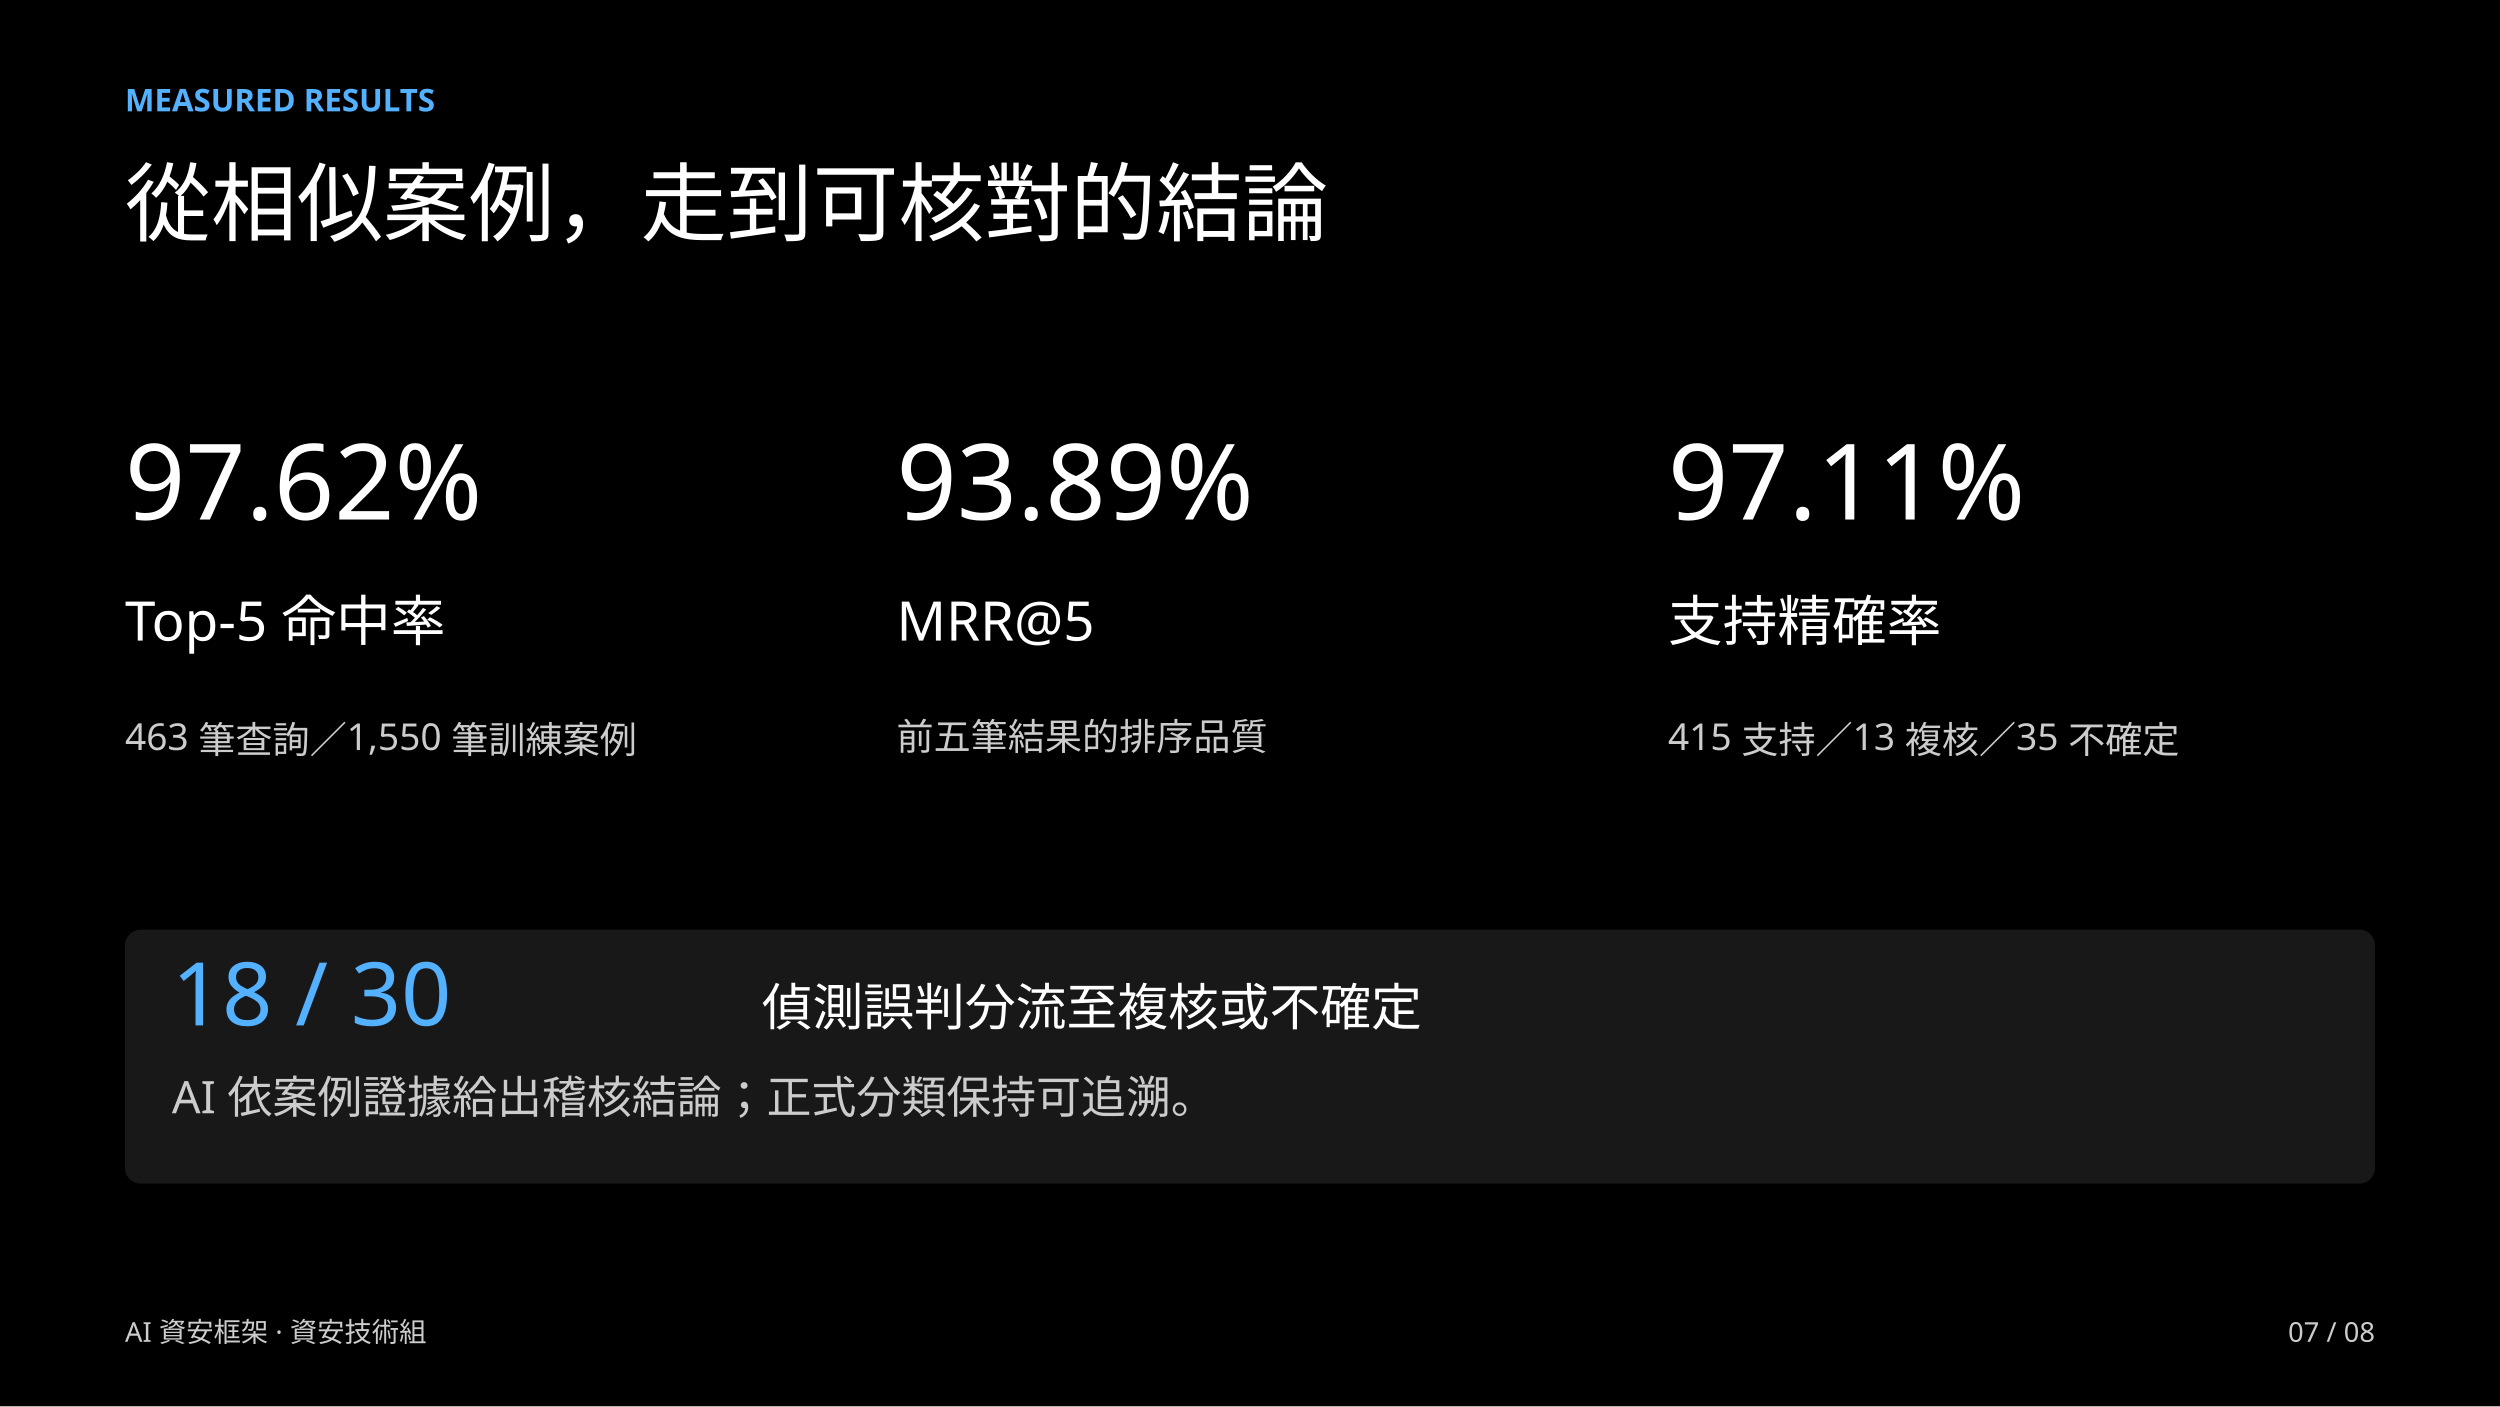
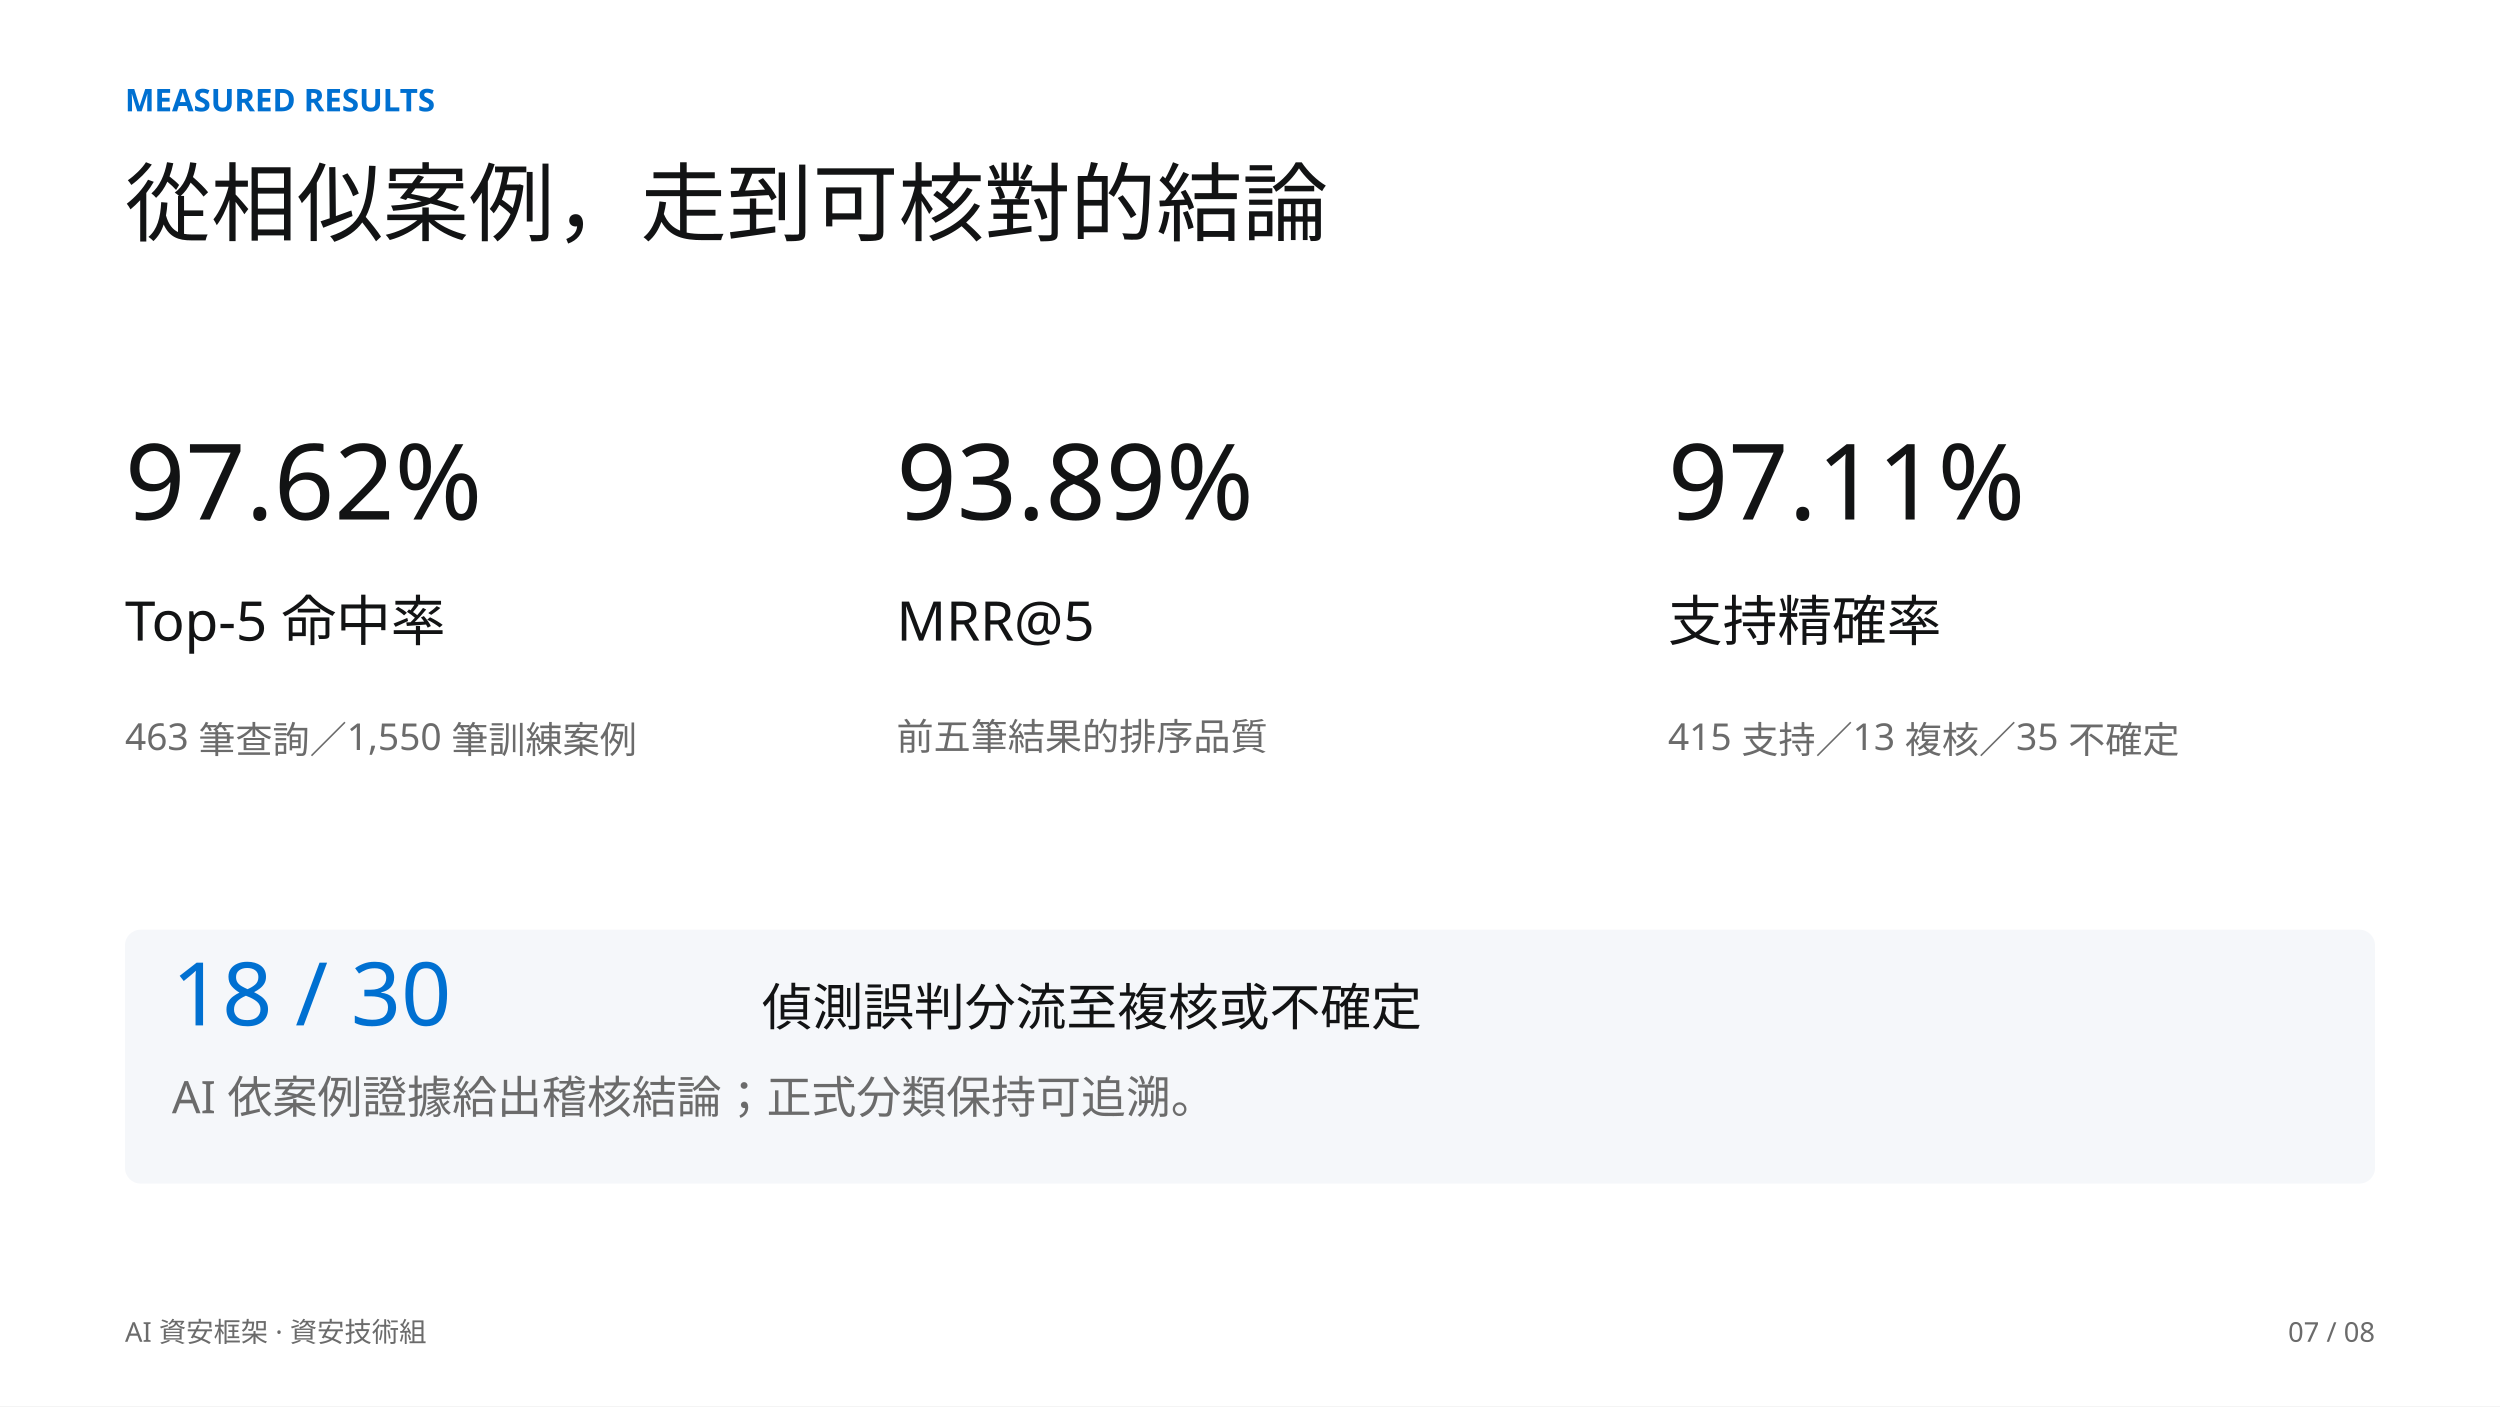
<svg xmlns="http://www.w3.org/2000/svg" width="1280" height="720" viewBox="0 0 1280 720" font-family="Microsoft JhengHei">
-   <rect x="0" y="0" width="1280" height="720" rx="0" fill="#000000" stroke="none" />
-   <text x="64" y="57" font-size="16" fill="#53B1FF" font-weight="600" text-anchor="start">MEASURED RESULTS</text>
-   <text x="64" y="120" font-size="44" fill="#FFFFFF" font-weight="300" text-anchor="start">從相似案例，走到可核對的結論</text>
-   <text x="64" y="266" font-size="54" fill="#FFFFFF" font-weight="300" text-anchor="start">97.62%</text>
-   <text x="64" y="328" font-size="28" fill="#FFFFFF" font-weight="400" text-anchor="start">Top-5 命中率</text>
-   <text x="64" y="384" font-size="19" fill="#CCCCCC" font-weight="400" text-anchor="start">463 筆查詢／1,550 筆訓練案例</text>
-   <text x="459" y="266" font-size="54" fill="#FFFFFF" font-weight="300" text-anchor="start">93.89%</text>
-   <text x="459" y="328" font-size="28" fill="#FFFFFF" font-weight="400" text-anchor="start">MRR@5</text>
-   <text x="459" y="384" font-size="19" fill="#CCCCCC" font-weight="400" text-anchor="start">前五筆結果的排序品質</text>
-   <text x="854" y="266" font-size="54" fill="#FFFFFF" font-weight="300" text-anchor="start">97.11%</text>
-   <text x="854" y="328" font-size="28" fill="#FFFFFF" font-weight="400" text-anchor="start">支持精確率</text>
-   <text x="854" y="384" font-size="19" fill="#CCCCCC" font-weight="400" text-anchor="start">415 支持／13 複核／35 不確定</text>
-   <rect x="64" y="476" width="1152" height="130" rx="8" fill="#181818" stroke="none" />
-   <text x="88" y="525" font-size="45" fill="#53B1FF" font-weight="300" text-anchor="start">18 / 30</text>
-   <text x="390" y="525" font-size="26" fill="#FFFFFF" font-weight="400" text-anchor="start">偵測誤判分流至複核或不確定</text>
-   <text x="88" y="570" font-size="23" fill="#CCCCCC" font-weight="400" text-anchor="start">AI 依案例證據給出稽核結論；正式分類保持可追溯。</text>
-   <text x="64" y="687" font-size="14" fill="#CCCCCC" font-weight="400" text-anchor="start">AI 資安框架 · 資安技術組</text>
-   <text x="1216" y="687" font-size="14" fill="#CCCCCC" font-weight="400" text-anchor="end">07 / 08</text>
+   <rect x="0" y="0" width="1280" height="720" rx="0" fill="#FFFFFF" stroke="none" />
+   <text x="64" y="57" font-size="16" fill="#0070D1" font-weight="600" text-anchor="start">MEASURED RESULTS</text>
+   <text x="64" y="120" font-size="44" fill="#121314" font-weight="300" text-anchor="start">從相似案例，走到可核對的結論</text>
+   <text x="64" y="266" font-size="54" fill="#121314" font-weight="300" text-anchor="start">97.62%</text>
+   <text x="64" y="328" font-size="28" fill="#121314" font-weight="400" text-anchor="start">Top-5 命中率</text>
+   <text x="64" y="384" font-size="19" fill="#6B6B6B" font-weight="400" text-anchor="start">463 筆查詢／1,550 筆訓練案例</text>
+   <text x="459" y="266" font-size="54" fill="#121314" font-weight="300" text-anchor="start">93.89%</text>
+   <text x="459" y="328" font-size="28" fill="#121314" font-weight="400" text-anchor="start">MRR@5</text>
+   <text x="459" y="384" font-size="19" fill="#6B6B6B" font-weight="400" text-anchor="start">前五筆結果的排序品質</text>
+   <text x="854" y="266" font-size="54" fill="#121314" font-weight="300" text-anchor="start">97.11%</text>
+   <text x="854" y="328" font-size="28" fill="#121314" font-weight="400" text-anchor="start">支持精確率</text>
+   <text x="854" y="384" font-size="19" fill="#6B6B6B" font-weight="400" text-anchor="start">415 支持／13 複核／35 不確定</text>
+   <rect x="64" y="476" width="1152" height="130" rx="8" fill="#F5F7FA" stroke="none" />
+   <text x="88" y="525" font-size="45" fill="#0070D1" font-weight="300" text-anchor="start">18 / 30</text>
+   <text x="390" y="525" font-size="26" fill="#121314" font-weight="400" text-anchor="start">偵測誤判分流至複核或不確定</text>
+   <text x="88" y="570" font-size="23" fill="#6B6B6B" font-weight="400" text-anchor="start">AI 依案例證據給出稽核結論；正式分類保持可追溯。</text>
+   <text x="64" y="687" font-size="14" fill="#6B6B6B" font-weight="400" text-anchor="start">AI 資安框架 · 資安技術組</text>
+   <text x="1216" y="687" font-size="14" fill="#6B6B6B" font-weight="400" text-anchor="end">07 / 08</text>
</svg>
